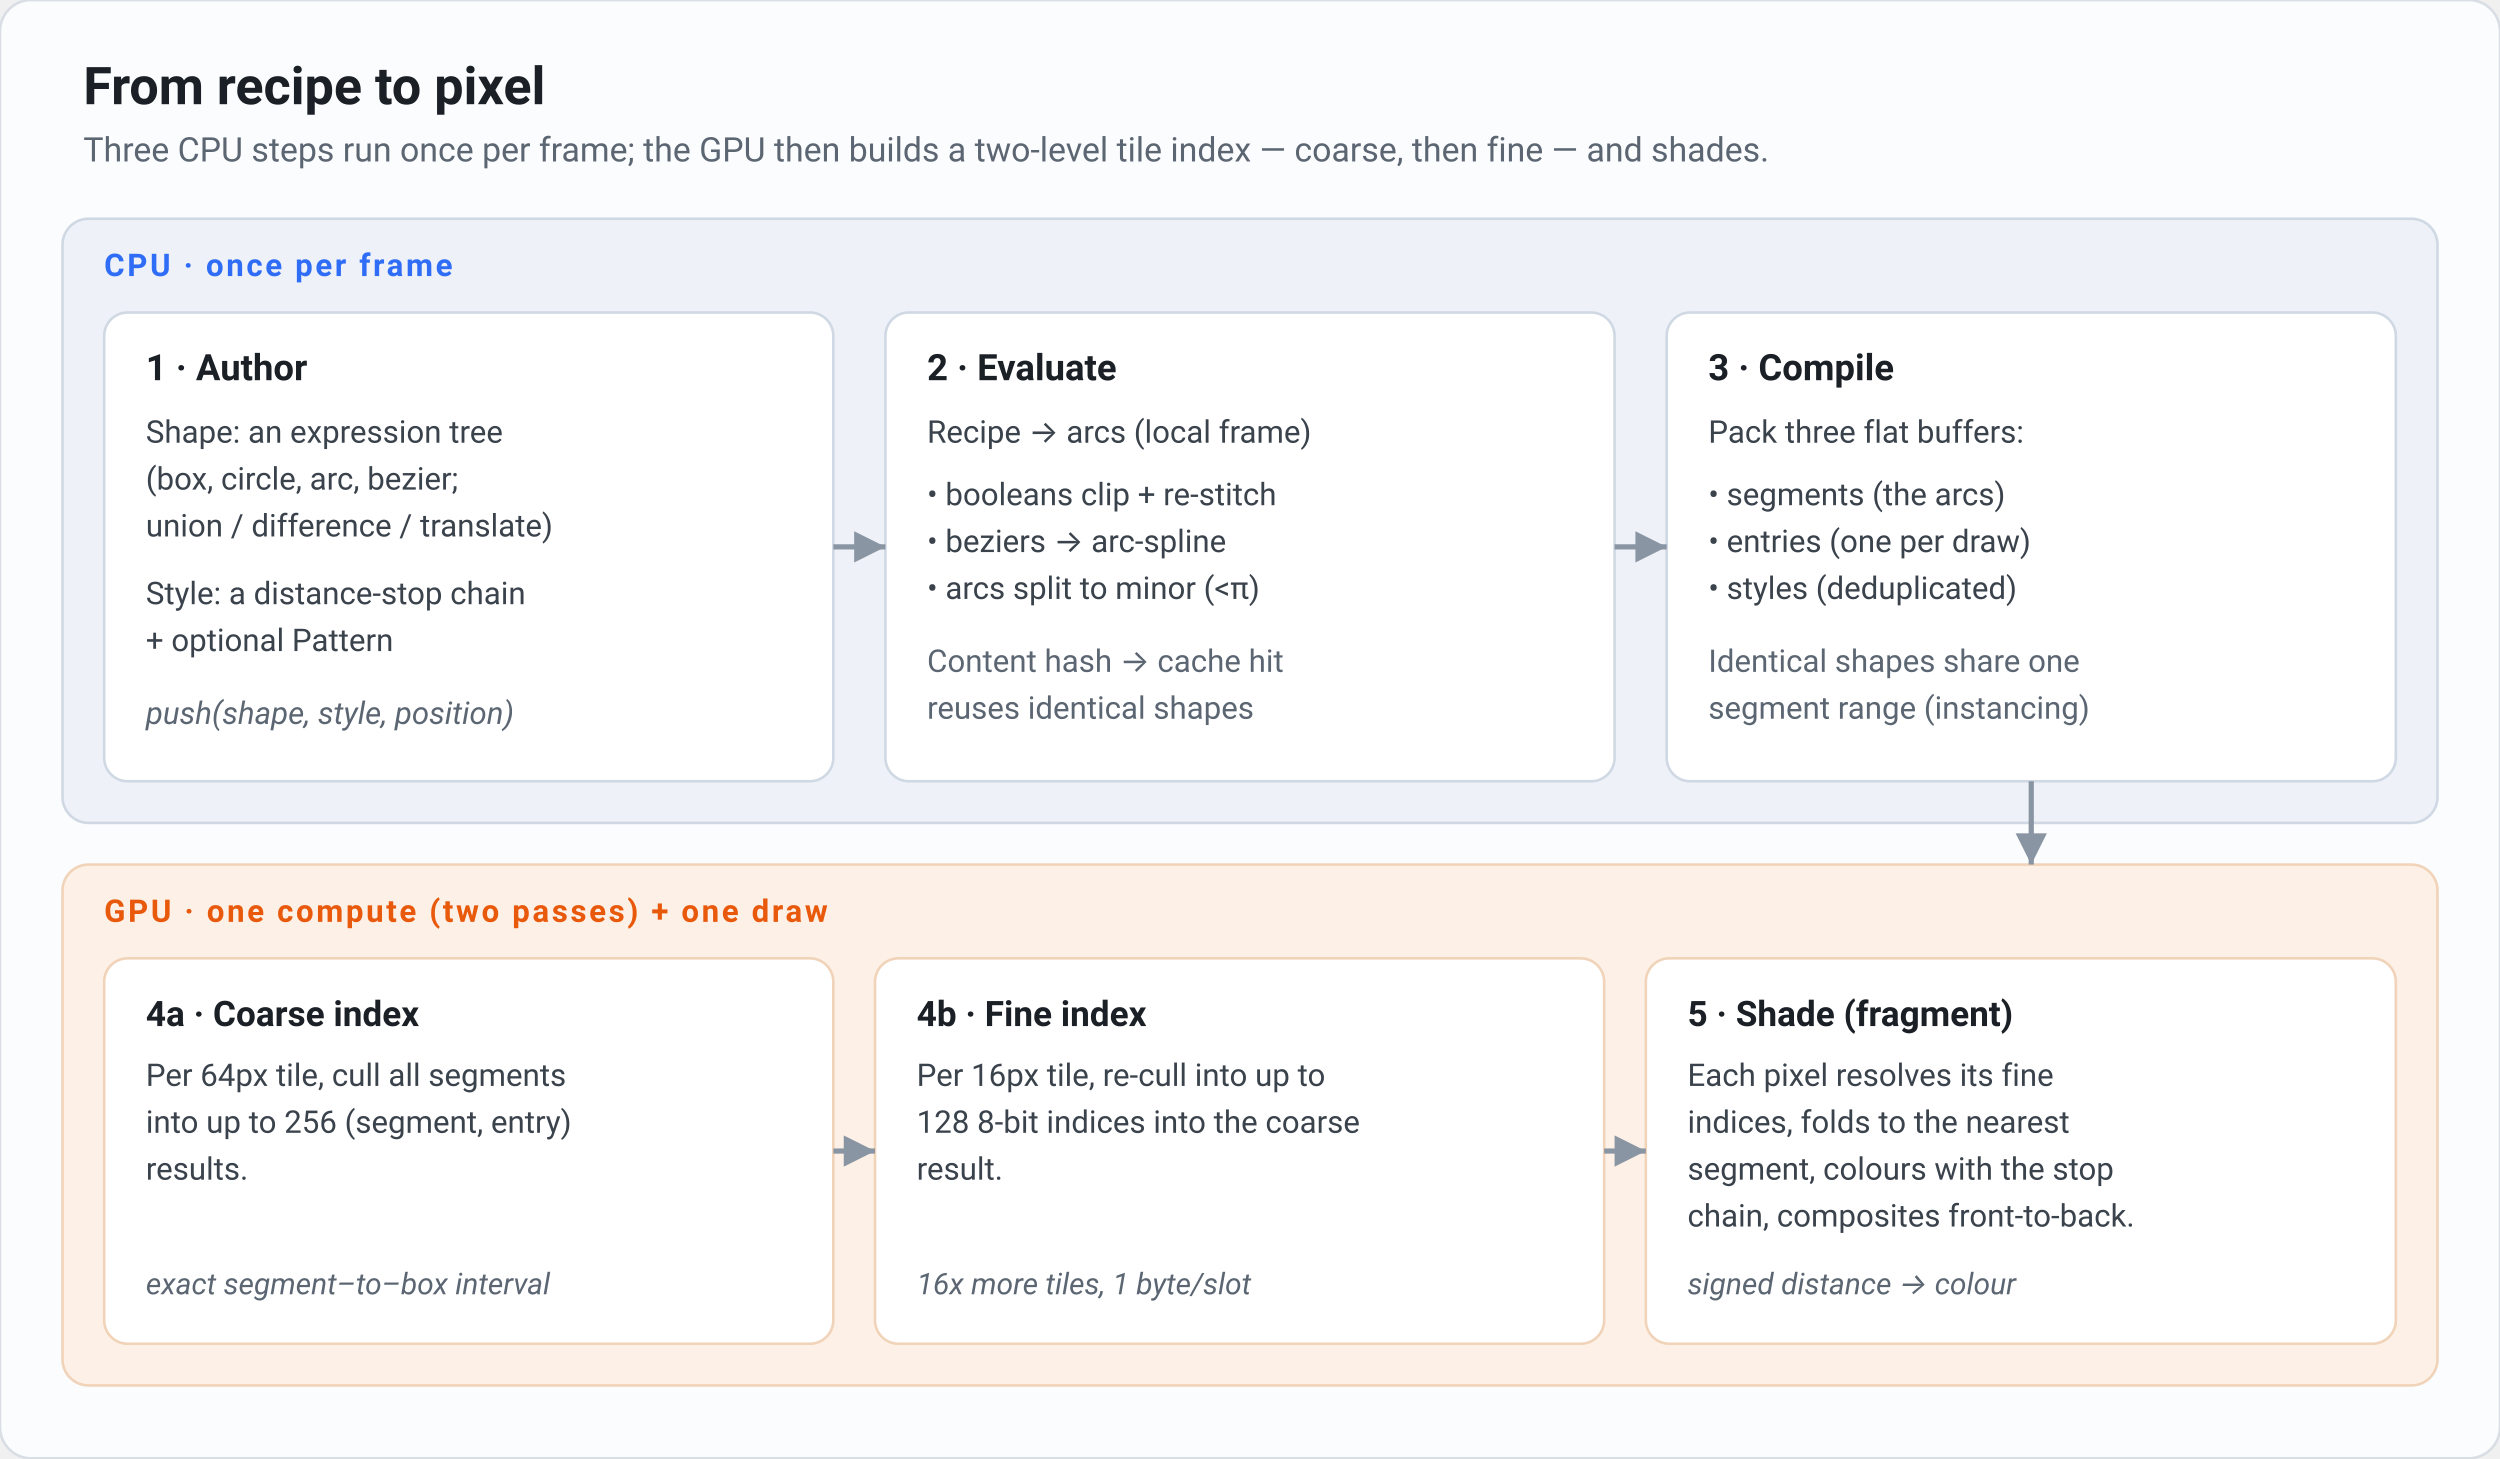
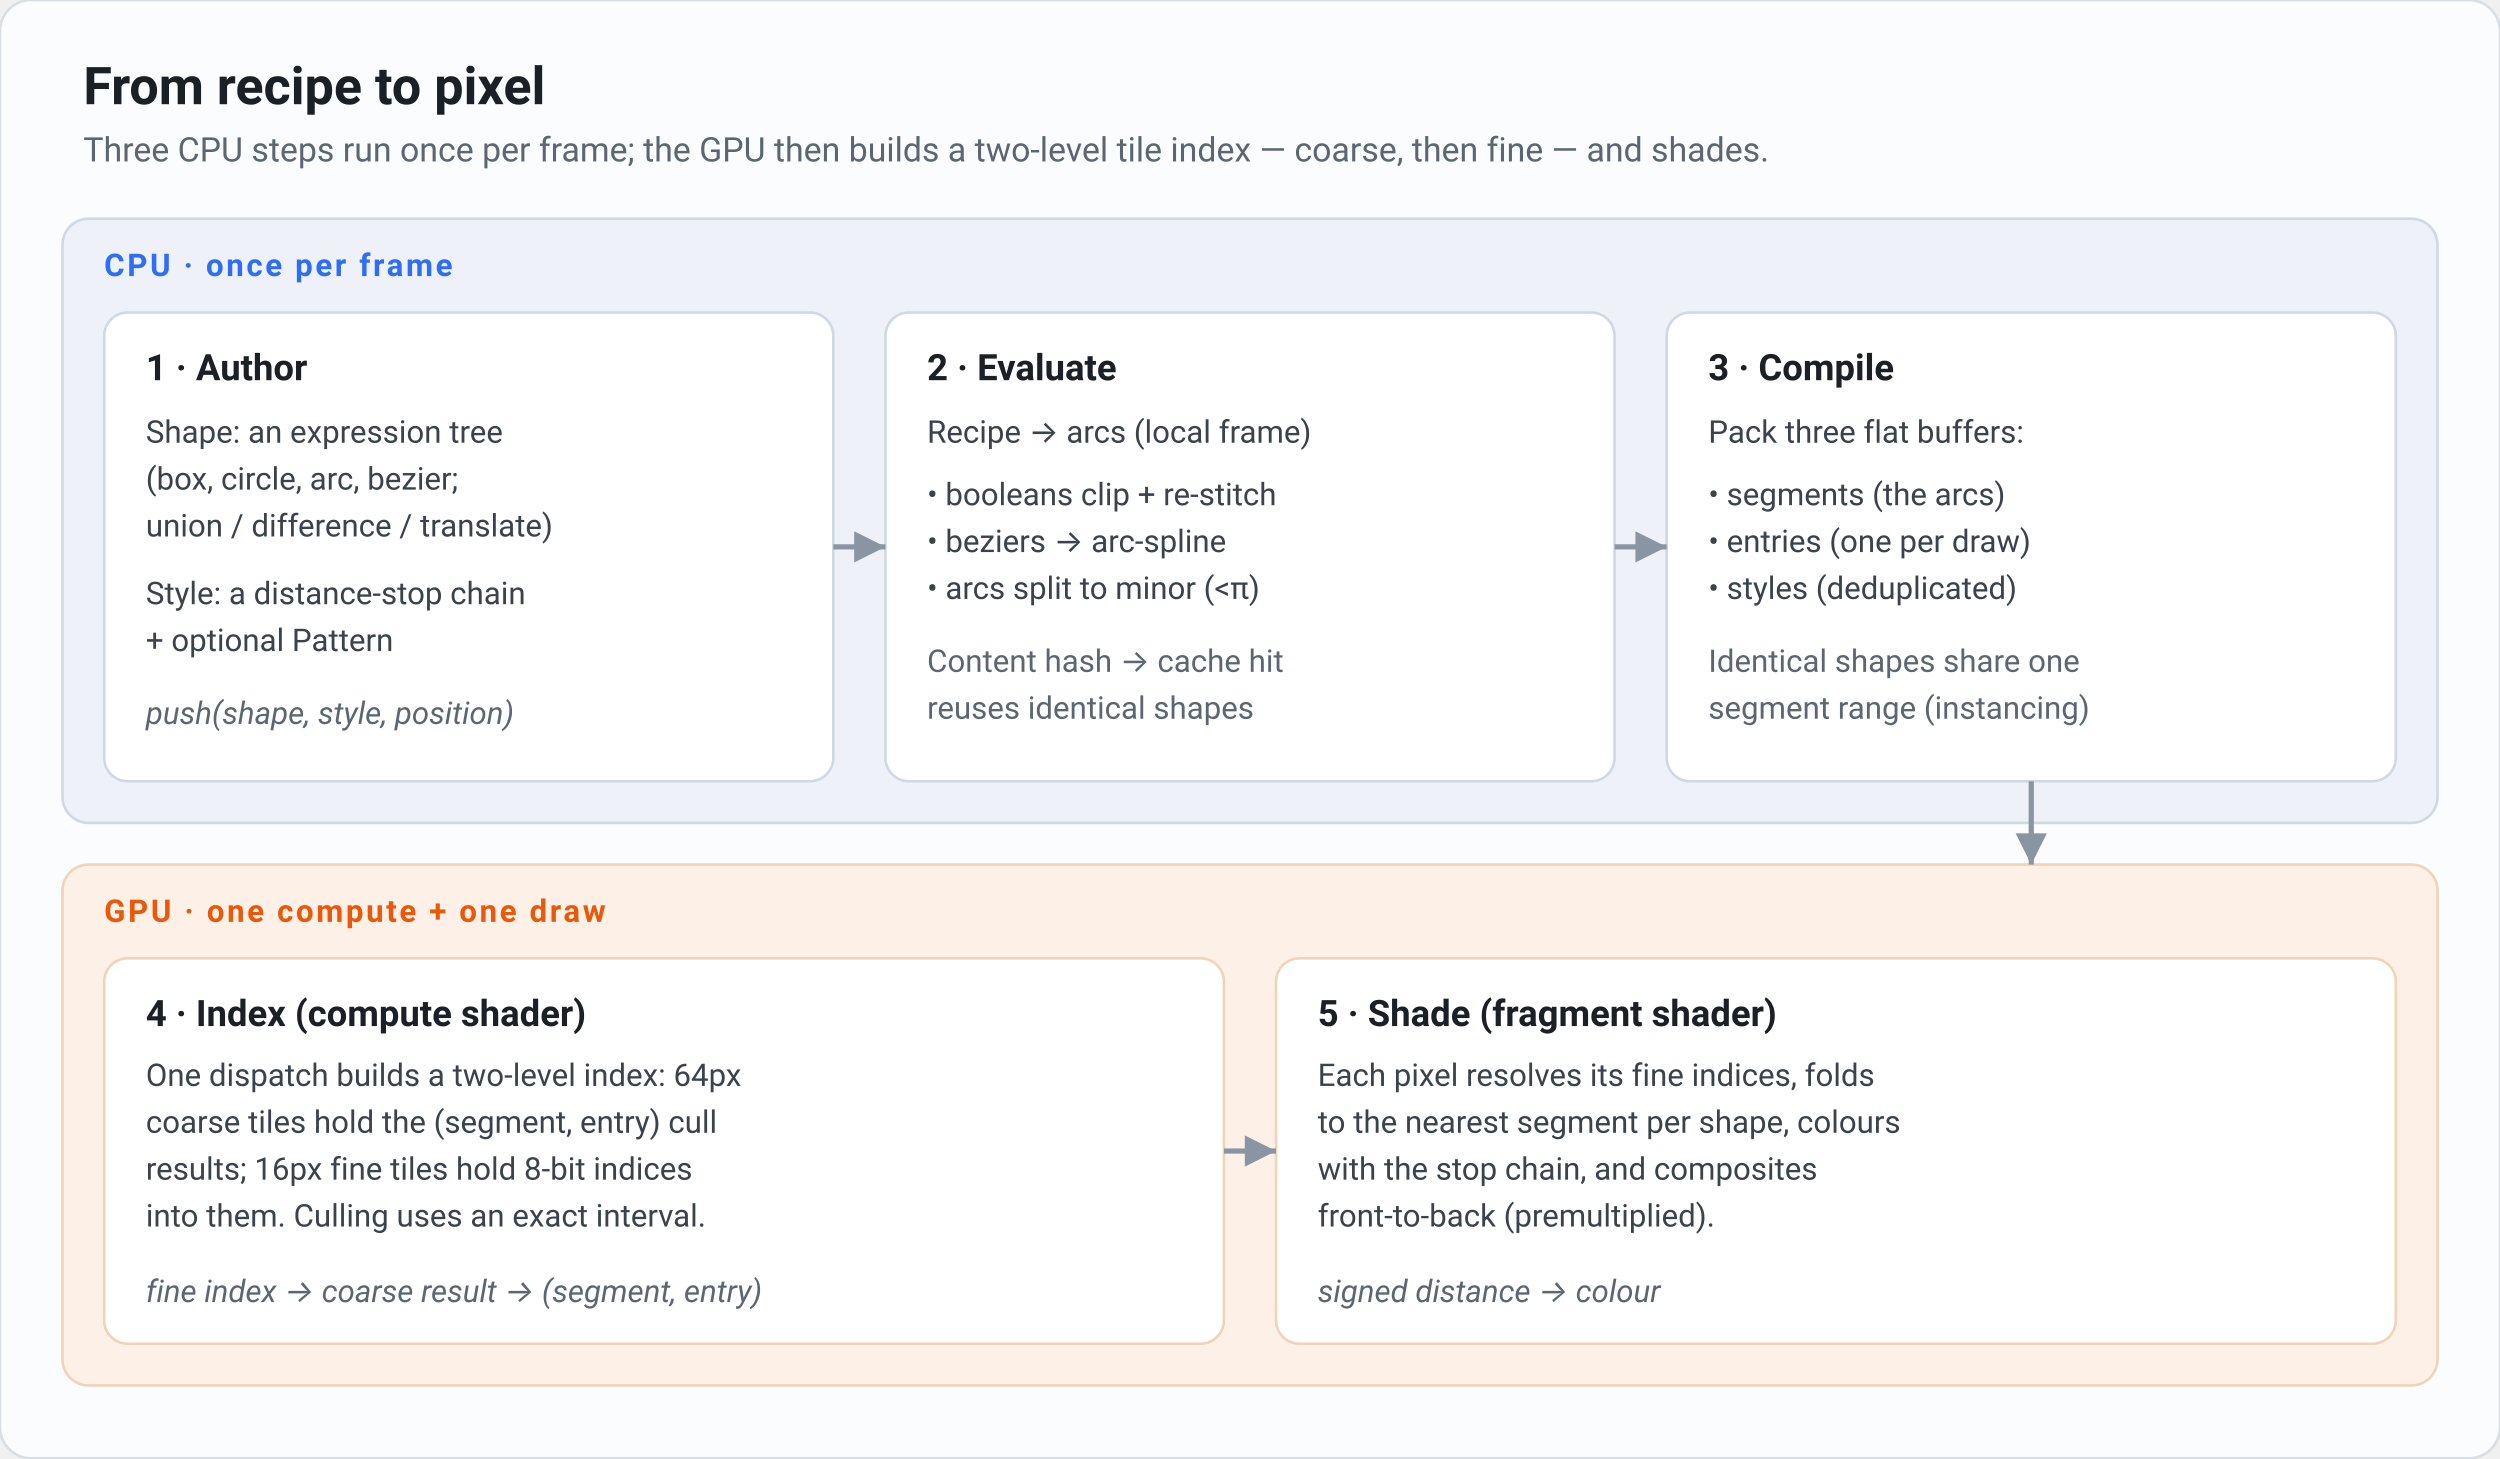
<svg xmlns="http://www.w3.org/2000/svg" viewBox="0 0 960 560" font-family="ui-sans-serif, -apple-system, Segoe UI, Roboto, sans-serif">
  <rect x="0" y="0" width="960" height="560" rx="12" fill="#fbfcfe" stroke="#d9dee5" />
  <text x="32" y="40" font-size="20" font-weight="700" fill="#1b2026">From recipe to pixel</text>
  <text x="32" y="62" font-size="13" fill="#5b6672">Three CPU steps run once per frame; the GPU then builds a two-level tile index — coarse, then fine — and shades.</text>
  <rect x="24" y="84" width="912" height="232" rx="10" fill="#eef2f8" stroke="#cfd8e3" />
  <text x="40" y="106" font-size="12" font-weight="700" fill="#2f6df6" letter-spacing="1">CPU · once per frame</text>
  <rect x="40" y="120" width="280" height="180" rx="9" fill="#ffffff" stroke="#cfd8e3" />
  <text x="56" y="146" font-size="14" font-weight="700" fill="#1b2026">1 · Author</text>
  <text x="56" y="170" font-size="12" fill="#3a424c">Shape: an expression tree</text>
  <text x="56" y="188" font-size="12" fill="#3a424c">(box, circle, arc, bezier;</text>
  <text x="56" y="206" font-size="12" fill="#3a424c">union / difference / translate)</text>
  <text x="56" y="232" font-size="12" fill="#3a424c">Style: a distance-stop chain</text>
  <text x="56" y="250" font-size="12" fill="#3a424c">+ optional Pattern</text>
  <text x="56" y="278" font-size="12" fill="#5b6672" font-style="italic">push(shape, style, position)</text>
  <rect x="340" y="120" width="280" height="180" rx="9" fill="#ffffff" stroke="#cfd8e3" />
  <text x="356" y="146" font-size="14" font-weight="700" fill="#1b2026">2 · Evaluate</text>
  <text x="356" y="170" font-size="12" fill="#3a424c">Recipe → arcs (local frame)</text>
  <text x="356" y="194" font-size="12" fill="#3a424c">• booleans clip + re-stitch</text>
  <text x="356" y="212" font-size="12" fill="#3a424c">• beziers → arc-spline</text>
  <text x="356" y="230" font-size="12" fill="#3a424c">• arcs split to minor (&lt;π)</text>
  <text x="356" y="258" font-size="12" fill="#5b6672">Content hash → cache hit</text>
  <text x="356" y="276" font-size="12" fill="#5b6672">reuses identical shapes</text>
  <rect x="640" y="120" width="280" height="180" rx="9" fill="#ffffff" stroke="#cfd8e3" />
  <text x="656" y="146" font-size="14" font-weight="700" fill="#1b2026">3 · Compile</text>
  <text x="656" y="170" font-size="12" fill="#3a424c">Pack three flat buffers:</text>
  <text x="656" y="194" font-size="12" fill="#3a424c">• segments (the arcs)</text>
  <text x="656" y="212" font-size="12" fill="#3a424c">• entries (one per draw)</text>
  <text x="656" y="230" font-size="12" fill="#3a424c">• styles (deduplicated)</text>
  <text x="656" y="258" font-size="12" fill="#5b6672">Identical shapes share one</text>
  <text x="656" y="276" font-size="12" fill="#5b6672">segment range (instancing)</text>
  <rect x="24" y="332" width="912" height="200" rx="10" fill="#fdf1e7" stroke="#f0d3b8" />
-   <text x="40" y="354" font-size="12" font-weight="700" fill="#e8590c" letter-spacing="1">GPU · one compute (two passes) + one draw</text>
-   <rect x="40" y="368" width="280" height="148" rx="9" fill="#ffffff" stroke="#f0d3b8" />
-   <text x="56" y="394" font-size="13.5" font-weight="700" fill="#1b2026">4a · Coarse index</text>
-   <text x="56" y="417" font-size="12" fill="#3a424c">Per 64px tile, cull all segments</text>
-   <text x="56" y="435" font-size="12" fill="#3a424c">into up to 256 (segment, entry)</text>
-   <text x="56" y="453" font-size="12" fill="#3a424c">results.</text>
-   <text x="56" y="497" font-size="11.5" fill="#5b6672" font-style="italic">exact segment–to–box interval</text>
-   <rect x="336" y="368" width="280" height="148" rx="9" fill="#ffffff" stroke="#f0d3b8" />
-   <text x="352" y="394" font-size="13.5" font-weight="700" fill="#1b2026">4b · Fine index</text>
-   <text x="352" y="417" font-size="12" fill="#3a424c">Per 16px tile, re-cull into up to</text>
-   <text x="352" y="435" font-size="12" fill="#3a424c">128 8-bit indices into the coarse</text>
-   <text x="352" y="453" font-size="12" fill="#3a424c">result.</text>
-   <text x="352" y="497" font-size="11.5" fill="#5b6672" font-style="italic">16x more tiles, 1 byte/slot</text>
-   <rect x="632" y="368" width="288" height="148" rx="9" fill="#ffffff" stroke="#f0d3b8" />
-   <text x="648" y="394" font-size="13.5" font-weight="700" fill="#1b2026">5 · Shade (fragment)</text>
-   <text x="648" y="417" font-size="12" fill="#3a424c">Each pixel resolves its fine</text>
-   <text x="648" y="435" font-size="12" fill="#3a424c">indices, folds to the nearest</text>
-   <text x="648" y="453" font-size="12" fill="#3a424c">segment, colours with the stop</text>
-   <text x="648" y="471" font-size="12" fill="#3a424c">chain, composites front-to-back.</text>
-   <text x="648" y="497" font-size="11.5" fill="#5b6672" font-style="italic">signed distance → colour</text>
+   <text x="40" y="354" font-size="12" font-weight="700" fill="#e8590c" letter-spacing="1">GPU · one compute + one draw</text>
+   <rect x="40" y="368" width="430" height="148" rx="9" fill="#ffffff" stroke="#f0d3b8" />
+   <text x="56" y="394" font-size="14" font-weight="700" fill="#1b2026">4 · Index (compute shader)</text>
+   <text x="56" y="417" font-size="12" fill="#3a424c">One dispatch builds a two-level index: 64px</text>
+   <text x="56" y="435" font-size="12" fill="#3a424c">coarse tiles hold the (segment, entry) cull</text>
+   <text x="56" y="453" font-size="12" fill="#3a424c">results; 16px fine tiles hold 8-bit indices</text>
+   <text x="56" y="471" font-size="12" fill="#3a424c">into them. Culling uses an exact interval.</text>
+   <text x="56" y="500" font-size="12" fill="#5b6672" font-style="italic">fine index → coarse result → (segment, entry)</text>
+   <rect x="490" y="368" width="430" height="148" rx="9" fill="#ffffff" stroke="#f0d3b8" />
+   <text x="506" y="394" font-size="14" font-weight="700" fill="#1b2026">5 · Shade (fragment shader)</text>
+   <text x="506" y="417" font-size="12" fill="#3a424c">Each pixel resolves its fine indices, folds</text>
+   <text x="506" y="435" font-size="12" fill="#3a424c">to the nearest segment per shape, colours</text>
+   <text x="506" y="453" font-size="12" fill="#3a424c">with the stop chain, and composites</text>
+   <text x="506" y="471" font-size="12" fill="#3a424c">front-to-back (premultiplied).</text>
+   <text x="506" y="500" font-size="12" fill="#5b6672" font-style="italic">signed distance → colour</text>
  <defs>
    <marker id="ar" markerWidth="9" markerHeight="9" refX="6" refY="3" orient="auto">
      <path d="M0,0 L6,3 L0,6 Z" fill="#8a95a3" />
    </marker>
  </defs>
  <line x1="320" y1="210" x2="340" y2="210" stroke="#8a95a3" stroke-width="2" marker-end="url(#ar)" />
  <line x1="620" y1="210" x2="640" y2="210" stroke="#8a95a3" stroke-width="2" marker-end="url(#ar)" />
  <line x1="780" y1="300" x2="780" y2="332" stroke="#8a95a3" stroke-width="2" marker-end="url(#ar)" />
-   <line x1="320" y1="442" x2="336" y2="442" stroke="#8a95a3" stroke-width="2" marker-end="url(#ar)" />
-   <line x1="616" y1="442" x2="632" y2="442" stroke="#8a95a3" stroke-width="2" marker-end="url(#ar)" />
+   <line x1="470" y1="442" x2="490" y2="442" stroke="#8a95a3" stroke-width="2" marker-end="url(#ar)" />
</svg>
